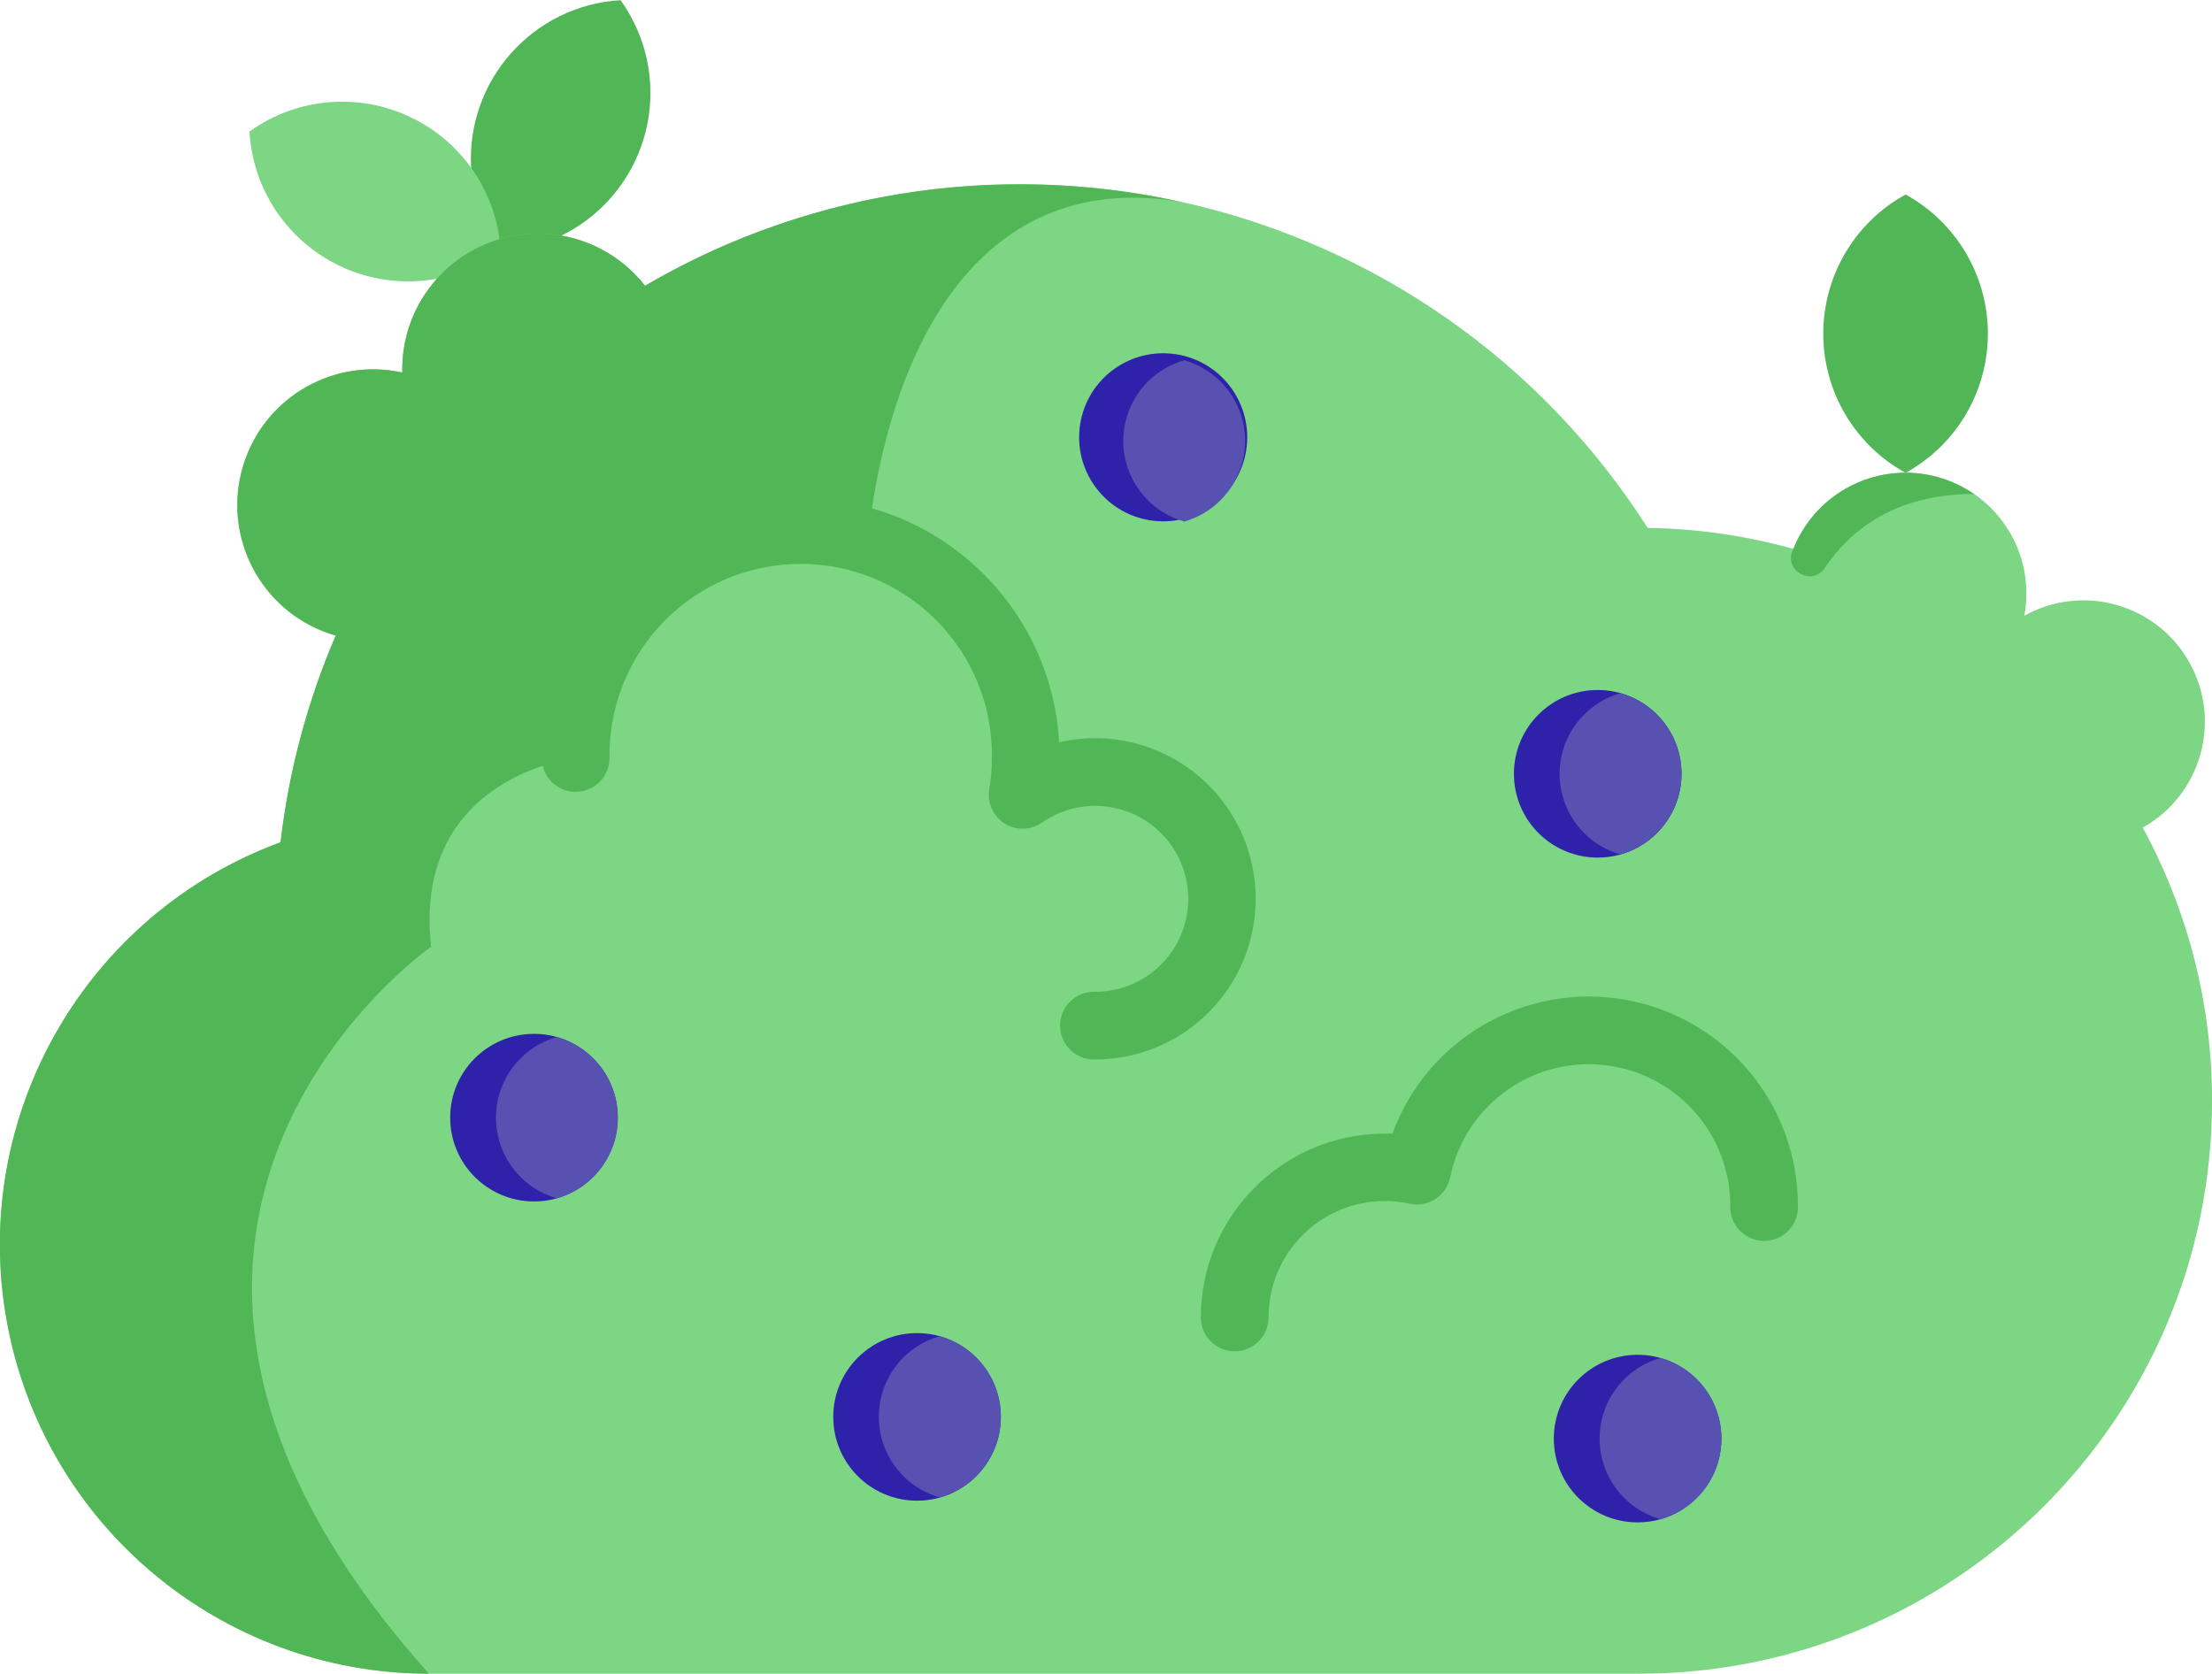
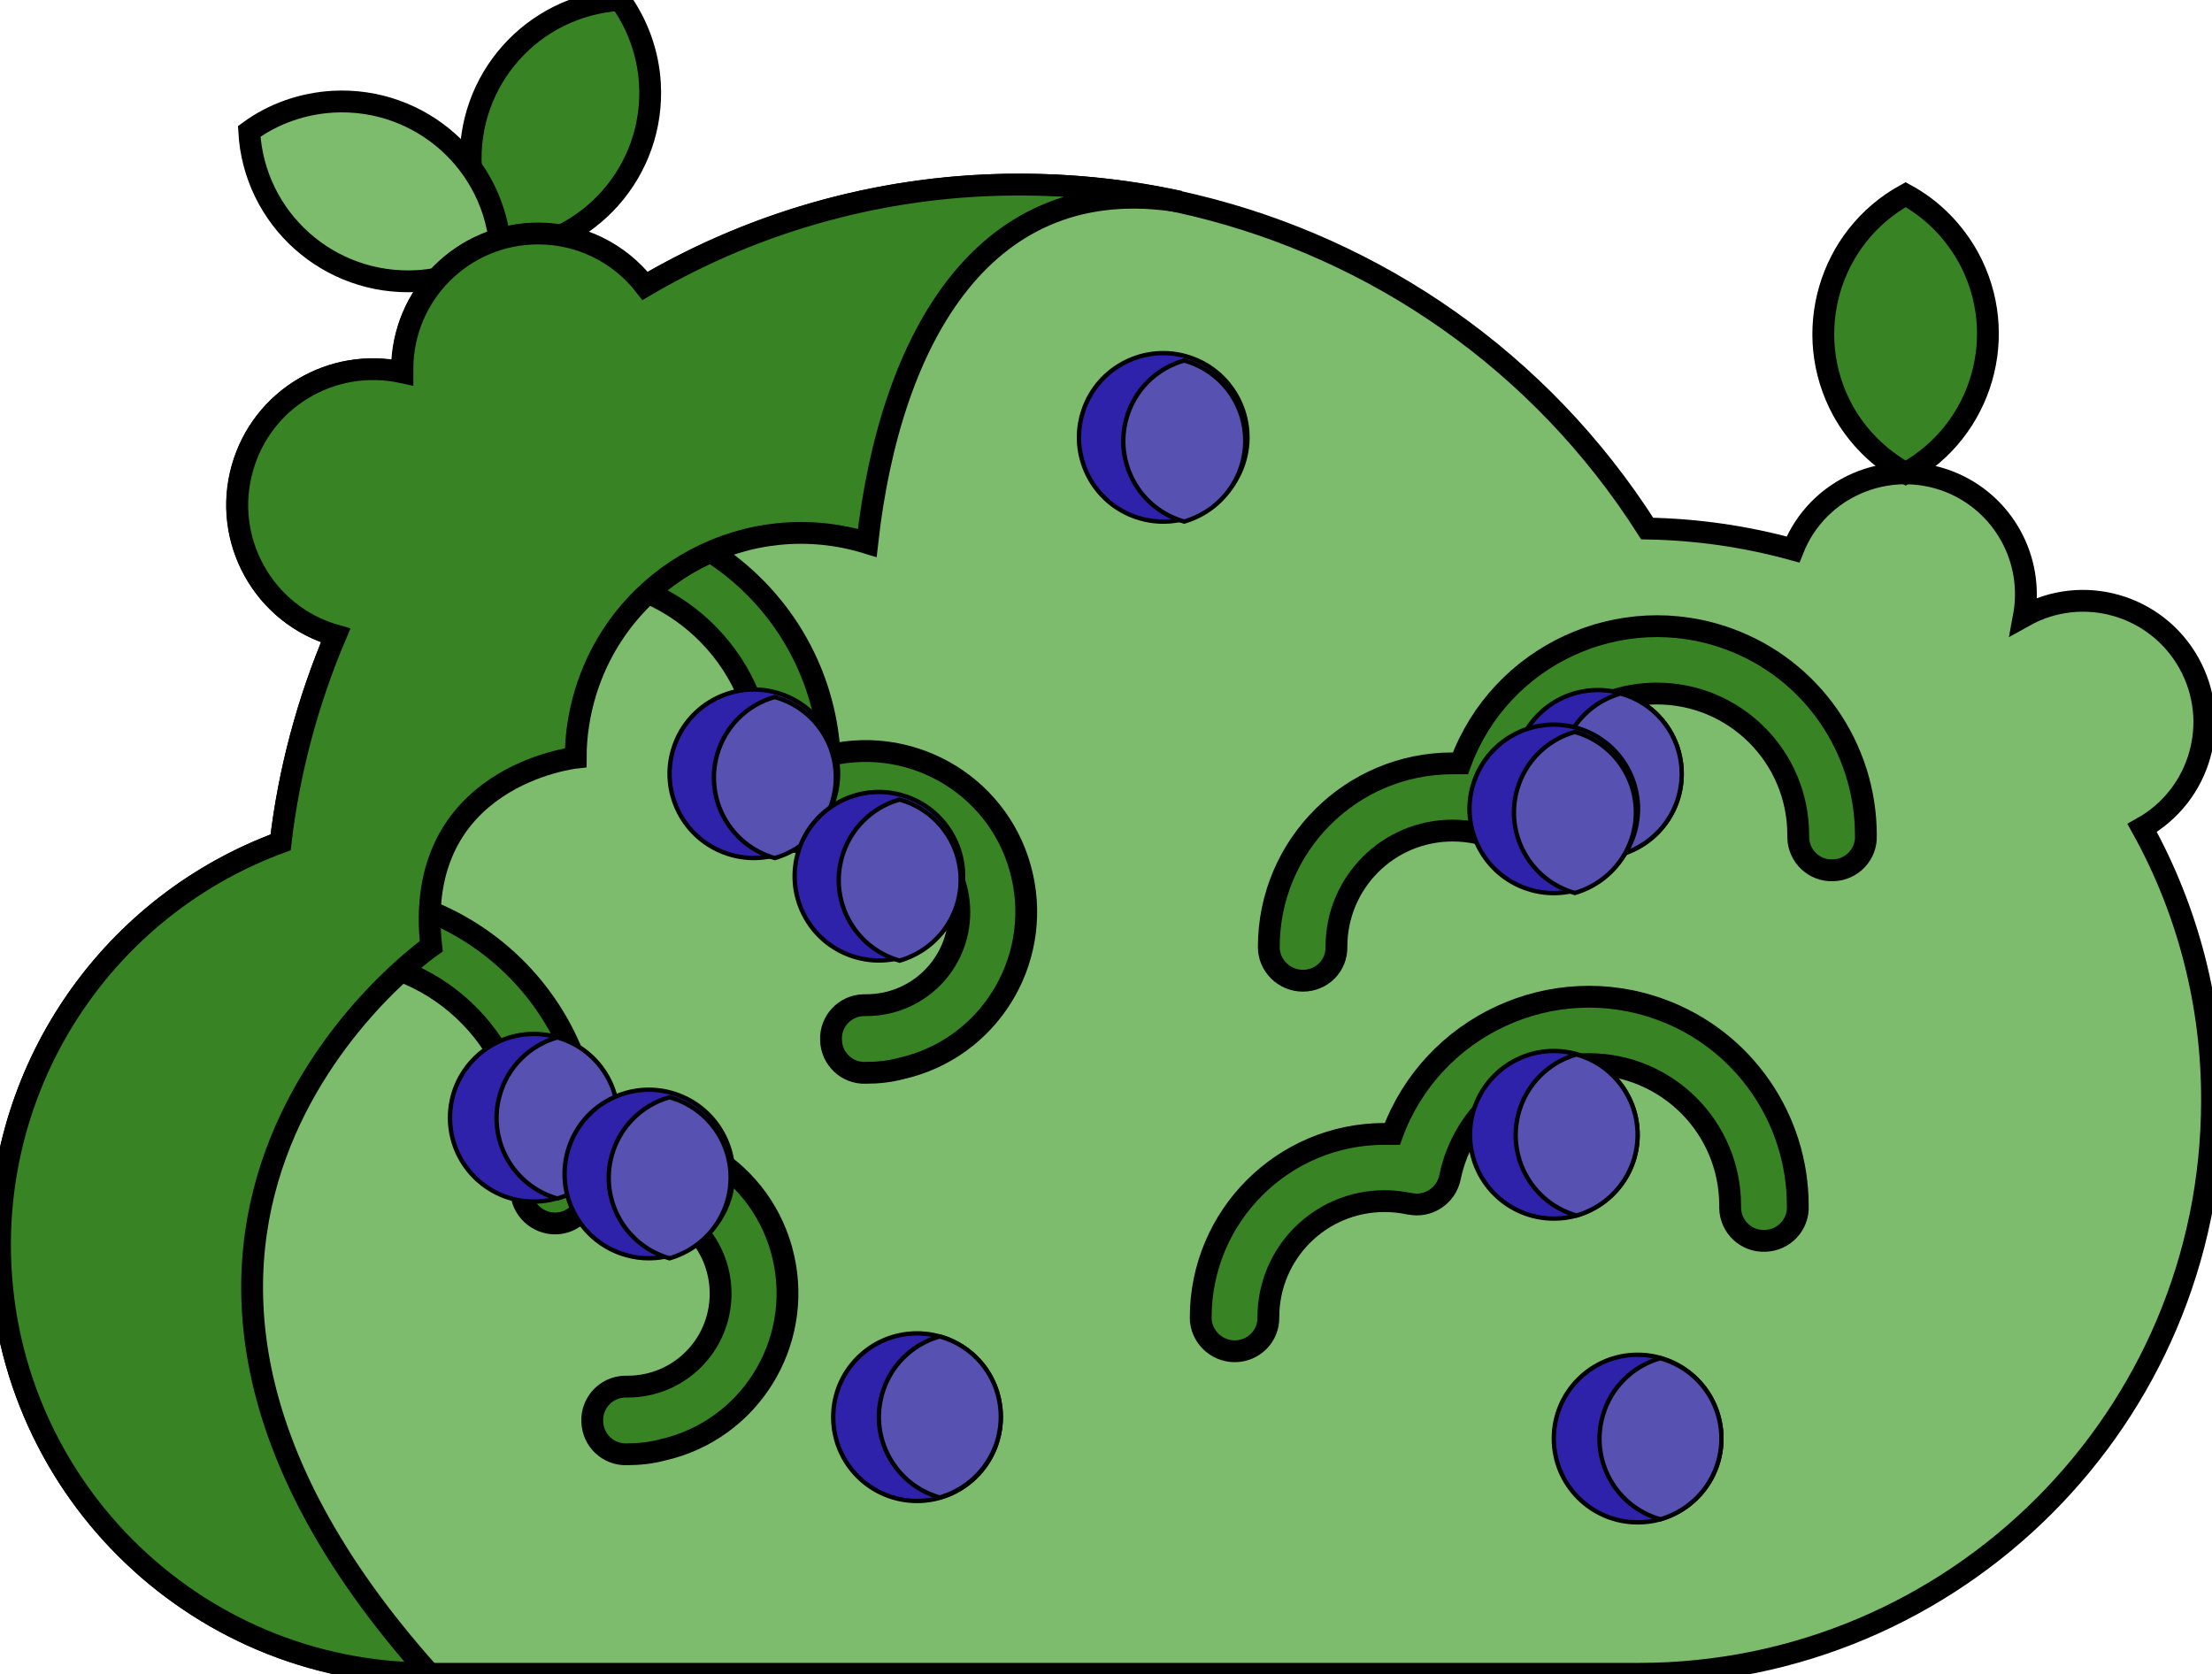
- <svg xmlns="http://www.w3.org/2000/svg" id="Layer_1" data-name="Layer 1" viewBox="0 0 506.83 383.49">
-   <defs>
-     <style>.cls-1{fill:#51b756;}.cls-2{fill:#7cd683;}.cls-3{fill:#2f22aa;}.cls-4{fill:#5752b2;}</style>
-   </defs>
-   <path class="cls-1" d="M117.32,118a36.4,36.4,0,0,0,27.44-57.59,36.43,36.43,0,0,0-34.23,38.45" transform="translate(-2.58 -60.37)" />
-   <path class="cls-2" d="M117.32,118A36.4,36.4,0,0,0,59.74,90.51,36.4,36.4,0,0,0,117.32,118Z" transform="translate(-2.58 -60.37)" />
-   <path class="cls-2" d="M509.42,312.6A131.27,131.27,0,0,1,378.15,443.87H100.86a98.29,98.29,0,0,1-34-190.51A170,170,0,0,1,79.5,206a31.1,31.1,0,0,1,15.26-60.27c0-.25,0-.49,0-.74a31.1,31.1,0,0,1,55.61-19.14,170.57,170.57,0,0,1,229.74,55.48,131.36,131.36,0,0,1,33.4,4.81h0a27.66,27.66,0,0,1,52.89,15.33A27.8,27.8,0,0,1,493.54,250,130.76,130.76,0,0,1,509.42,312.6Z" transform="translate(-2.58 -60.37)" />
-   <path class="cls-1" d="M272.85,106.57c-44.51-7.31-66.26,30.8-71.55,78.2a51.62,51.62,0,0,0-66.82,49.28S97,238.11,101.36,277.29c0,0-92,64.25-.5,166.57a98.28,98.28,0,0,1-34-190.5A169.62,169.62,0,0,1,79.5,206a31.1,31.1,0,0,1,15.25-60.27c0-.25,0-.49,0-.74a31.1,31.1,0,0,1,55.62-19.14,169.79,169.79,0,0,1,86-23.23A171.62,171.62,0,0,1,272.85,106.57Z" transform="translate(-2.58 -60.37)" />
-   <path class="cls-1" d="M253.51,303.13a7.76,7.76,0,1,1,0-15.51,21.3,21.3,0,1,0-12.16-38.77,7.75,7.75,0,0,1-12.09-7.63,44.83,44.83,0,0,0,.59-7.17,43.81,43.81,0,1,0-87.61,0,7.76,7.76,0,0,1-15.52,0,59.32,59.32,0,0,1,118.54-3.61,36.81,36.81,0,1,1,8.25,72.69Z" transform="translate(-2.58 -60.37)" />
-   <path class="cls-1" d="M285.48,370a7.75,7.75,0,0,1-7.76-7.75,42.18,42.18,0,0,1,42.13-42.14c.59,0,1.18,0,1.77,0a47.93,47.93,0,0,1,92.92,16.55,7.76,7.76,0,1,1-15.51,0,32.42,32.42,0,0,0-64.19-6.48,7.75,7.75,0,0,1-9.26,6,27.1,27.1,0,0,0-5.73-.62,26.65,26.65,0,0,0-26.61,26.62A7.76,7.76,0,0,1,285.48,370Z" transform="translate(-2.58 -60.37)" />
-   <path class="cls-1" d="M454.84,173.56c-18.06,0-28.37,8.33-34.2,17-2.87,4.26-9.49.47-7.27-4.17l.12-.25h0a27.66,27.66,0,0,1,41.34-12.61Z" transform="translate(-2.58 -60.37)" />
-   <circle class="cls-3" cx="122.35" cy="256.09" r="19.2" />
-   <circle class="cls-3" cx="210.12" cy="324.66" r="19.2" />
-   <circle class="cls-3" cx="268.68" cy="161.39" r="19.2" transform="matrix(0.16, -0.99, 0.99, 0.16, 63.75, 340.37)" />
-   <circle class="cls-3" cx="366.08" cy="177.3" r="19.2" />
-   <path class="cls-3" d="M397,390a19.2,19.2,0,0,1-13.95,18.47,19,19,0,0,1-5.25.73A19.2,19.2,0,1,1,397,390Z" transform="translate(-2.58 -60.37)" />
-   <path class="cls-4" d="M397,390a19.2,19.2,0,0,1-13.95,18.47,19.2,19.2,0,0,1,0-36.94A19.19,19.19,0,0,1,397,390Z" transform="translate(-2.58 -60.37)" />
-   <path class="cls-4" d="M231.9,385a19.22,19.22,0,0,1-14,18.48,19.2,19.2,0,0,1,0-36.94A19.18,19.18,0,0,1,231.9,385Z" transform="translate(-2.58 -60.37)" />
-   <path class="cls-4" d="M144.13,316.46a19.22,19.22,0,0,1-13.95,18.48,19.2,19.2,0,0,1,0-36.94A19.18,19.18,0,0,1,144.13,316.46Z" transform="translate(-2.58 -60.37)" />
-   <path class="cls-4" d="M387.87,237.67a19.2,19.2,0,0,1-14,18.47,19.2,19.2,0,0,1,0-36.93A19.18,19.18,0,0,1,387.87,237.67Z" transform="translate(-2.58 -60.37)" />
-   <path class="cls-4" d="M287.87,161.39a19.22,19.22,0,0,1-13.95,18.48,19.2,19.2,0,0,1,0-36.94A19.17,19.17,0,0,1,287.87,161.39Z" transform="translate(-2.58 -60.37)" />
-   <path class="cls-1" d="M439.2,104.93a36.4,36.4,0,0,0,0,63.79,36.4,36.4,0,0,0,0-63.79Z" transform="translate(-2.58 -60.37)" />
+ <svg xmlns="http://www.w3.org/2000/svg" version="1.1" id="Layer_1" x="0px" y="0px" viewBox="0 0 506.8 383.5" style="enable-background:new 0 0 506.8 383.5;" xml:space="preserve">
+   <style type="text/css">
+ 	.st0{fill:#388425;stroke:#000000;stroke-width:5;stroke-miterlimit:10;}
+ 	.st1{fill:#7DBC6C;stroke:#000000;stroke-width:5;stroke-miterlimit:10;}
+ 	.st2{fill:#2F22AA;stroke:#000000;stroke-miterlimit:10;}
+ 	.st3{fill:#5752B2;stroke:#000000;stroke-miterlimit:10;}
+ </style>
+   <path class="st0" d="M114.7,57.6c20.1-1.2,35.4-18.4,34.2-38.5c-0.4-6.9-2.8-13.5-6.8-19.1c-20.1,1.2-35.4,18.4-34.2,38.5" />
+   <path class="st1" d="M114.7,57.6c-1.1-20.1-18.3-35.4-38.4-34.3c-6.9,0.4-13.6,2.7-19.2,6.8c1.1,20.1,18.3,35.4,38.4,34.3  C102.5,64,109.1,61.7,114.7,57.6z" />
+   <path class="st1" d="M506.8,252.2c0,72.5-58.8,131.3-131.3,131.3H98.3C44,383.5,0,339.5,0,285.2c0-41.2,25.7-78,64.3-92.2  c1.9-16.3,6.2-32.3,12.6-47.4c-16.5-4.7-26.1-21.9-21.4-38.4c4.5-15.8,20.6-25.4,36.6-21.8c0-0.2,0-0.5,0-0.7  c0-17.2,13.9-31.1,31.1-31.1c9.6,0,18.6,4.4,24.5,12c79.1-46.2,180.5-21.7,229.7,55.5c11.3,0.2,22.5,1.8,33.4,4.8l0,0  c5.6-14.2,21.7-21.1,35.9-15.5c12.3,4.9,19.4,17.8,17,30.8c13.4-7.5,30.3-2.7,37.8,10.7c7.5,13.4,2.7,30.3-10.7,37.8l0,0  C501.4,208.8,506.9,230.4,506.8,252.2z" />
+   <path class="st0" d="M198.4,245.8c-4.3,0.2-7.9-3.2-8-7.5c-0.2-4.3,3.2-7.9,7.5-8c0.2,0,0.4,0,0.6,0c11.8,0,21.3-9.5,21.3-21.3  c0-11.8-9.5-21.3-21.3-21.3c-4.4,0-8.6,1.3-12.2,3.8c-3.5,2.5-8.3,1.6-10.8-1.9c-1.2-1.7-1.6-3.7-1.3-5.7c0.4-2.4,0.6-4.8,0.6-7.2  c0.4-24.2-19-44.1-43.1-44.5s-44.1,19-44.5,43.1c0,0.4,0,0.9,0,1.3c0,4.3-3.5,7.8-7.8,7.8c-4.3,0-7.8-3.5-7.8-7.8  c-0.1-32.8,26.4-59.4,59.1-59.5c31.5-0.1,57.6,24.4,59.4,55.9c19.8-4.5,39.6,7.8,44.1,27.7c4.5,19.8-7.8,39.6-27.7,44.1  C203.9,245.5,201.2,245.8,198.4,245.8L198.4,245.8z" />
+   <path class="st0" d="M143.7,333.2c-4.3,0.2-7.9-3.2-8-7.5c-0.2-4.3,3.2-7.9,7.5-8c0.2,0,0.4,0,0.6,0c11.8,0,21.3-9.5,21.3-21.3  c0-11.8-9.5-21.3-21.3-21.3c-4.4,0-8.6,1.3-12.2,3.8c-3.5,2.5-8.3,1.6-10.8-1.9c-1.2-1.7-1.6-3.7-1.3-5.7c0.4-2.4,0.6-4.8,0.6-7.2  c0.4-24.2-19-44.1-43.1-44.5s-44.1,19-44.5,43.1c0,0.4,0,0.9,0,1.3c0,4.3-3.5,7.8-7.8,7.8c-4.3,0-7.8-3.5-7.8-7.8  c-0.1-32.8,26.4-59.4,59.1-59.5c31.5-0.1,57.6,24.4,59.4,55.9c19.8-4.5,39.6,7.8,44.1,27.7c4.5,19.8-7.8,39.6-27.7,44.1  C149.2,332.9,146.4,333.2,143.7,333.2L143.7,333.2z" />
+   <path class="st0" d="M270.3,46.2c-44.5-7.3-66.3,30.8-71.6,78.2c-27.2-8.4-56.1,6.9-64.5,34.1c-1.5,4.9-2.3,10-2.3,15.1  c0,0-37.5,4.1-33.1,43.2c0,0-92,64.2-0.5,166.6C44,383.5,0,339.5,0,285.2c0-41.2,25.7-78,64.3-92.2c1.9-16.3,6.2-32.3,12.6-47.4  c-16.5-4.7-26.1-22-21.3-38.5c4.5-15.8,20.5-25.3,36.6-21.8c0-0.2,0-0.5,0-0.7c0-17.2,13.9-31.1,31.1-31.1c9.6,0,18.6,4.4,24.5,12  c26.1-15.3,55.8-23.3,86-23.2C246.1,42.3,258.3,43.6,270.3,46.2z" />
+   <path class="st0" d="M282.9,309.6c-4.3,0-7.8-3.5-7.8-7.7c0,0,0,0,0,0c0-23.3,18.9-42.1,42.1-42.1c0.6,0,1.2,0,1.8,0  c9.1-24.8,36.7-37.6,61.5-28.5c18.9,6.9,31.4,24.9,31.4,45c0.2,4.3-3.2,7.9-7.5,8c-4.3,0.2-7.9-3.2-8-7.5c0-0.2,0-0.4,0-0.6  c0-17.9-14.5-32.4-32.4-32.4c-15.4,0-28.7,10.8-31.8,26c-0.9,4.2-5,6.9-9.2,6c0,0-0.1,0-0.1,0c-1.9-0.4-3.8-0.6-5.7-0.6  c-14.7,0-26.6,11.9-26.6,26.6C290.7,306.1,287.2,309.6,282.9,309.6C282.9,309.6,282.9,309.6,282.9,309.6z" />
+   <path class="st0" d="M298.5,224.7c-4.3,0-7.8-3.5-7.8-7.7c0,0,0,0,0,0c0-23.3,18.9-42.1,42.1-42.1c0.6,0,1.2,0,1.8,0  c9.1-24.8,36.7-37.6,61.5-28.5c18.9,6.9,31.4,24.9,31.4,45c0.2,4.3-3.2,7.9-7.5,8c-4.3,0.2-7.9-3.2-8-7.5c0-0.2,0-0.4,0-0.6  c0-17.9-14.5-32.4-32.4-32.4c-15.4,0-28.7,10.8-31.8,26c-0.9,4.2-5,6.9-9.2,6c0,0-0.1,0-0.1,0c-1.9-0.4-3.8-0.6-5.7-0.6  c-14.7,0-26.6,11.9-26.6,26.6C306.3,221.2,302.9,224.7,298.5,224.7C298.6,224.7,298.5,224.7,298.5,224.7z" />
+   <circle class="st2" cx="122.3" cy="256.1" r="19.2" />
+   <circle class="st2" cx="210.1" cy="324.7" r="19.2" />
+   <ellipse transform="matrix(0.3156 -0.9489 0.9489 0.3156 87.3208 321.4672)" class="st2" cx="266.5" cy="100.2" rx="19.3" ry="19.3" />
+   <circle class="st2" cx="366.1" cy="177.3" r="19.2" />
+   <path class="st2" d="M394.4,329.6c0,8.6-5.7,16.1-14,18.5c-1.7,0.5-3.5,0.7-5.2,0.7c-10.6,0-19.2-8.6-19.2-19.2s8.6-19.2,19.2-19.2  C385.8,310.4,394.4,319,394.4,329.6z" />
+   <path class="st3" d="M394.4,329.6c0,8.6-5.7,16.1-14,18.5c-10.2-2.9-16.1-13.5-13.2-23.7c1.8-6.4,6.8-11.4,13.2-13.2  C388.7,313.5,394.4,321,394.4,329.6z" />
+   <path class="st2" d="M375.2,260c0,8.6-5.7,16.1-14,18.5c-1.7,0.5-3.5,0.7-5.2,0.7c-10.6,0-19.2-8.6-19.2-19.2s8.6-19.2,19.2-19.2  C366.6,240.8,375.2,249.4,375.2,260z" />
+   <path class="st3" d="M375.2,260c0,8.6-5.7,16.1-14,18.5c-10.2-2.9-16.1-13.5-13.2-23.7c1.8-6.4,6.8-11.4,13.2-13.2  C369.5,243.9,375.2,251.5,375.2,260z" />
+   <path class="st3" d="M229.3,324.6c0,8.6-5.7,16.1-14,18.5c-10.2-2.9-16.1-13.5-13.2-23.7c1.8-6.4,6.8-11.4,13.2-13.2  C223.6,308.5,229.3,316,229.3,324.6z" />
+   <path class="st3" d="M141.6,256.1c0,8.6-5.7,16.1-13.9,18.5c-10.2-2.9-16.1-13.5-13.2-23.7c1.8-6.4,6.8-11.4,13.2-13.2  C135.9,240,141.6,247.5,141.6,256.1z" />
+   <path class="st3" d="M385.3,177.3c0,8.6-5.7,16.1-14,18.5c-10.2-2.9-16.1-13.5-13.2-23.7c1.8-6.4,6.8-11.4,13.2-13.2  C379.6,161.2,385.3,168.7,385.3,177.3z" />
+   <path class="st3" d="M285.3,101c0,8.6-5.7,16.1-14,18.5c-10.2-2.9-16.1-13.5-13.2-23.7c1.8-6.4,6.8-11.4,13.2-13.2  C279.6,84.9,285.3,92.4,285.3,101z" />
+   <ellipse transform="matrix(0.3156 -0.9489 0.9489 0.3156 -50.0306 285.2002)" class="st2" cx="172.7" cy="177.3" rx="19.3" ry="19.3" />
+   <path class="st3" d="M191.5,178.1c0,8.6-5.7,16.1-14,18.5c-10.2-2.9-16.1-13.5-13.2-23.7c1.8-6.4,6.8-11.4,13.2-13.2  C185.8,162,191.5,169.5,191.5,178.1z" />
+   <ellipse transform="matrix(0.3156 -0.9489 0.9489 0.3156 -52.732 328.493)" class="st2" cx="201.4" cy="200.8" rx="19.3" ry="19.3" />
+   <path class="st3" d="M220.1,201.6c0,8.6-5.7,16.1-14,18.5c-10.2-2.9-16.1-13.5-13.2-23.7c1.8-6.4,6.8-11.4,13.2-13.2  C214.4,185.5,220.1,193,220.1,201.6z" />
+   <ellipse transform="matrix(0.3156 -0.9489 0.9489 0.3156 -153.4956 325.093)" class="st2" cx="148.6" cy="269" rx="19.3" ry="19.3" />
+   <path class="st3" d="M167.4,269.8c0,8.6-5.7,16.1-14,18.5c-10.2-2.9-16.1-13.5-13.2-23.7c1.8-6.4,6.8-11.4,13.2-13.2  C161.7,253.7,167.4,261.2,167.4,269.8z" />
+   <ellipse transform="matrix(0.3156 -0.9489 0.9489 0.3156 67.8037 464.6548)" class="st2" cx="356" cy="185.3" rx="19.3" ry="19.3" />
+   <path class="st3" d="M374.8,186.1c0,8.6-5.7,16.1-14,18.5c-10.2-2.9-16.1-13.5-13.2-23.7c1.8-6.4,6.8-11.4,13.2-13.2  C369.1,170,374.8,177.6,374.8,186.1z" />
+   <path class="st0" d="M436.6,44.6c-17.6,9.7-24,31.8-14.4,49.4c3.3,6,8.3,11,14.4,14.4c17.6-9.7,24-31.8,14.4-49.4  C447.6,52.9,442.7,47.9,436.6,44.6z" />
</svg>
